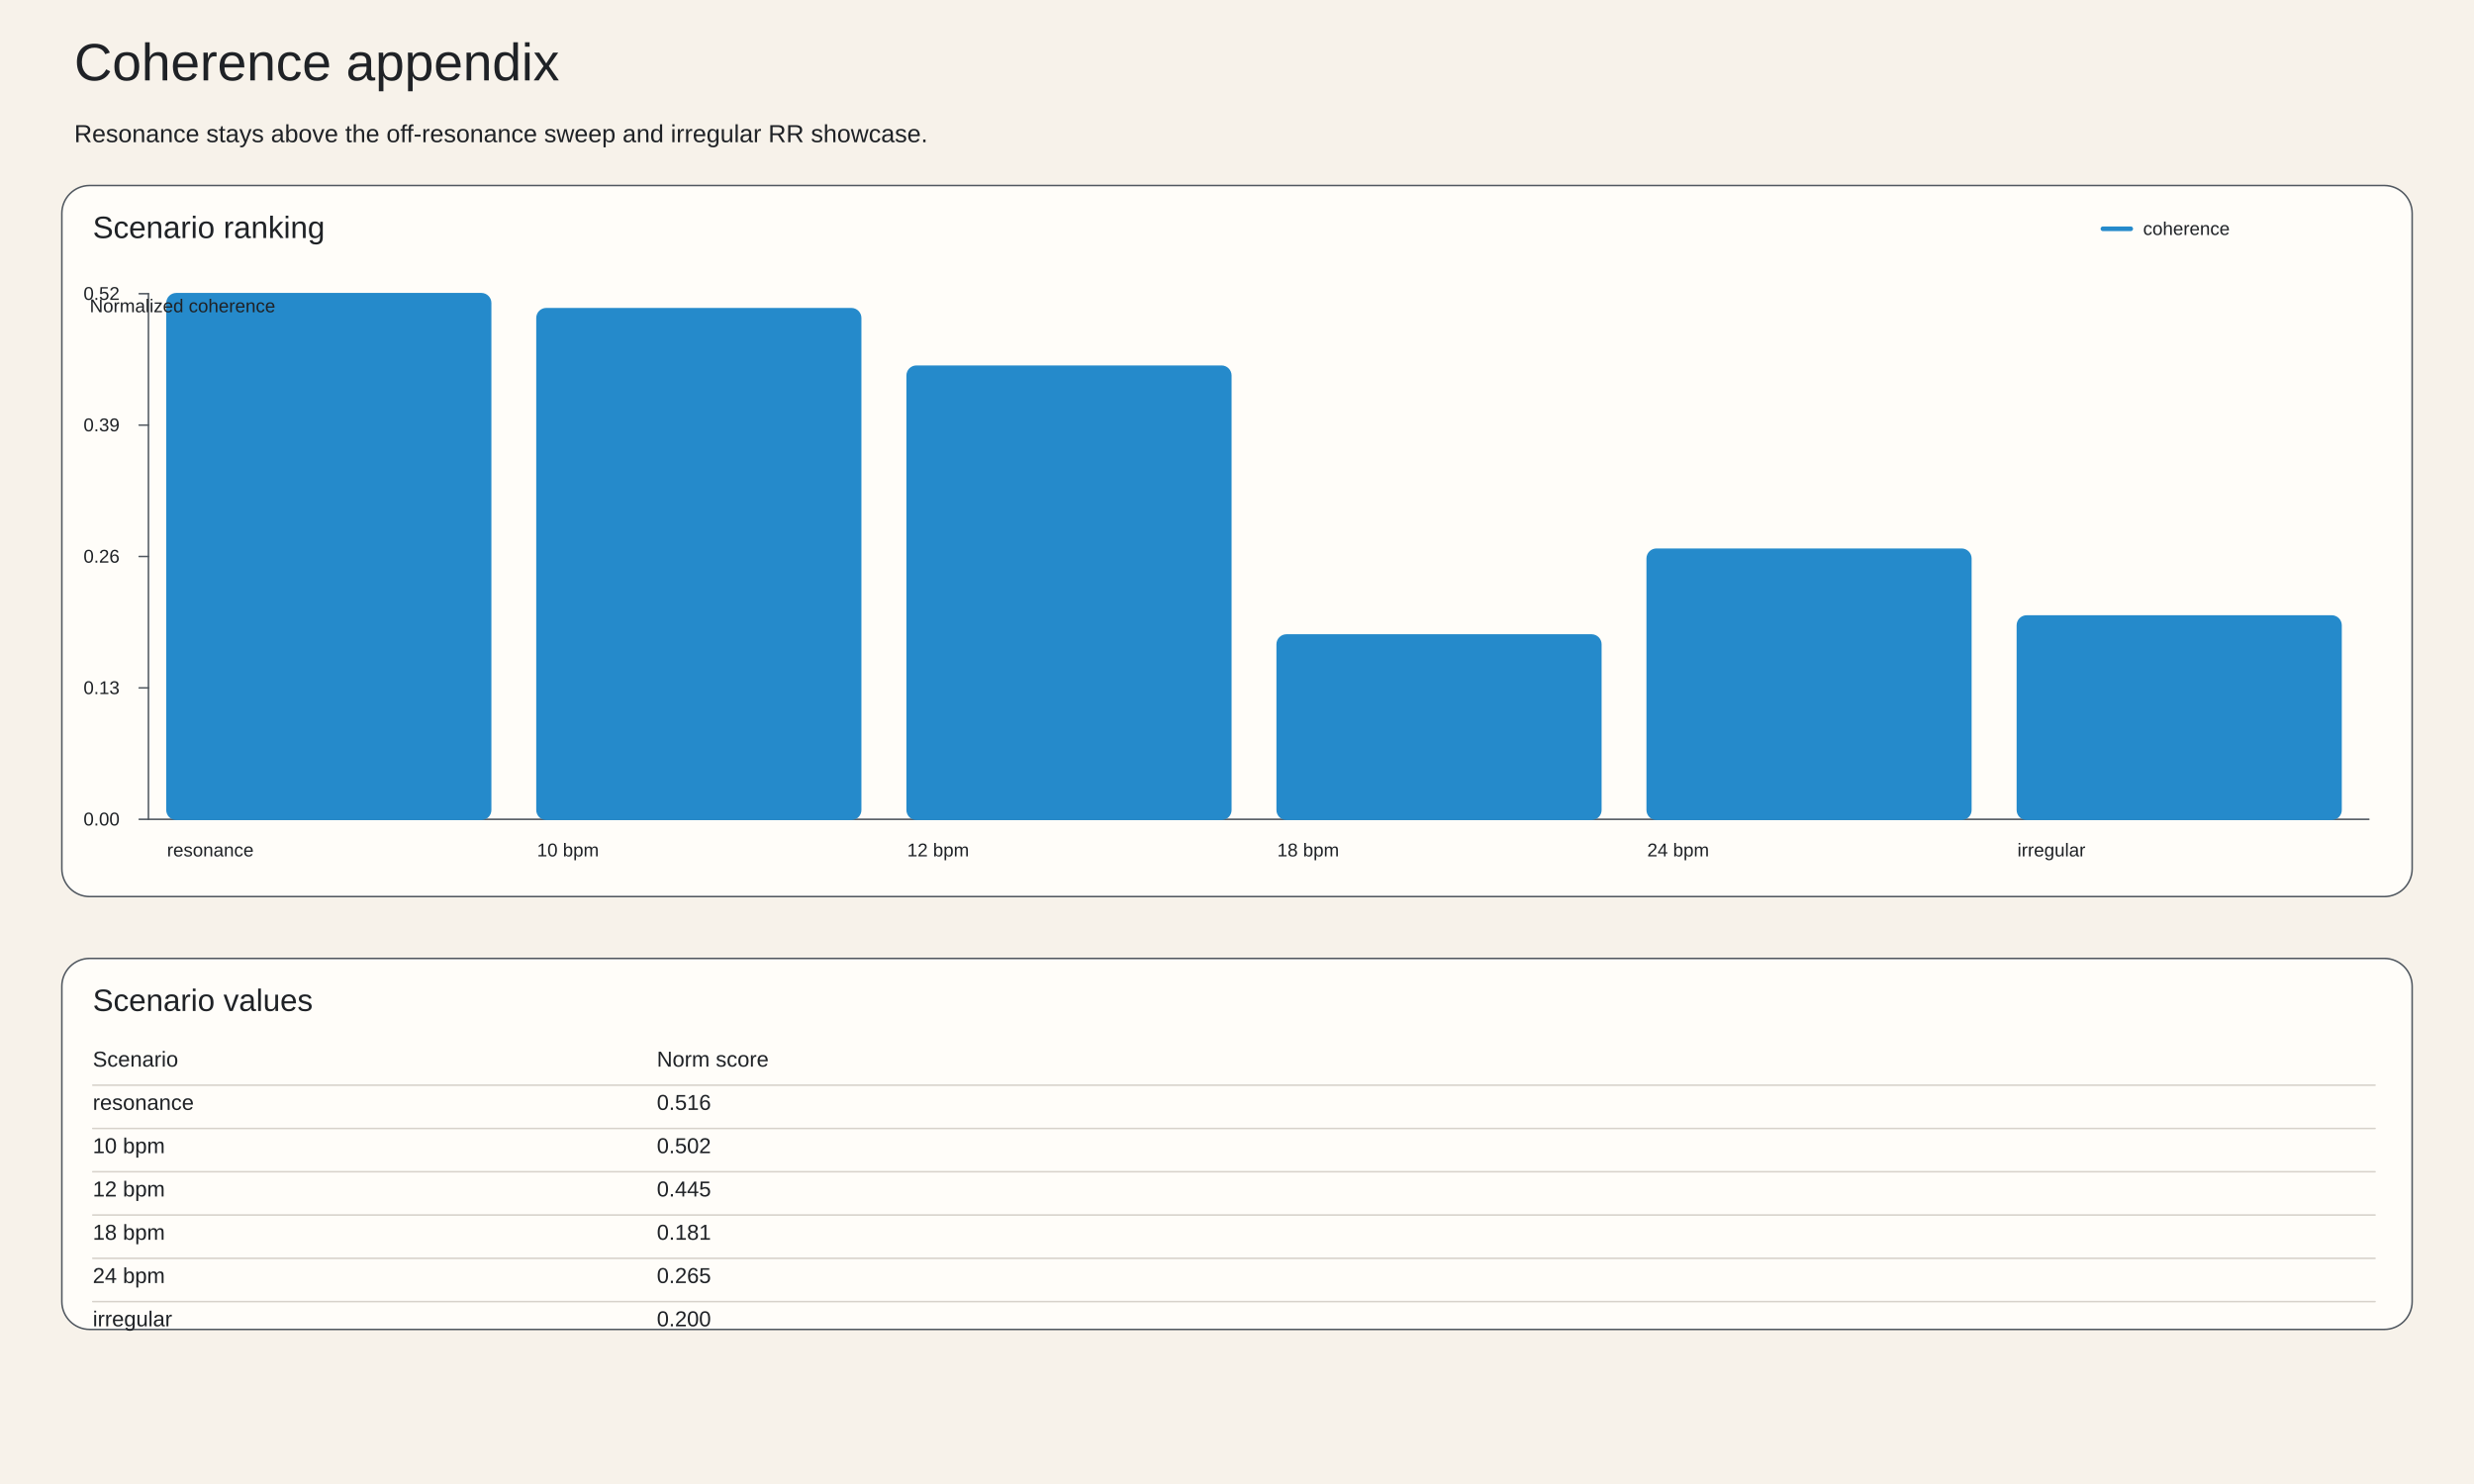
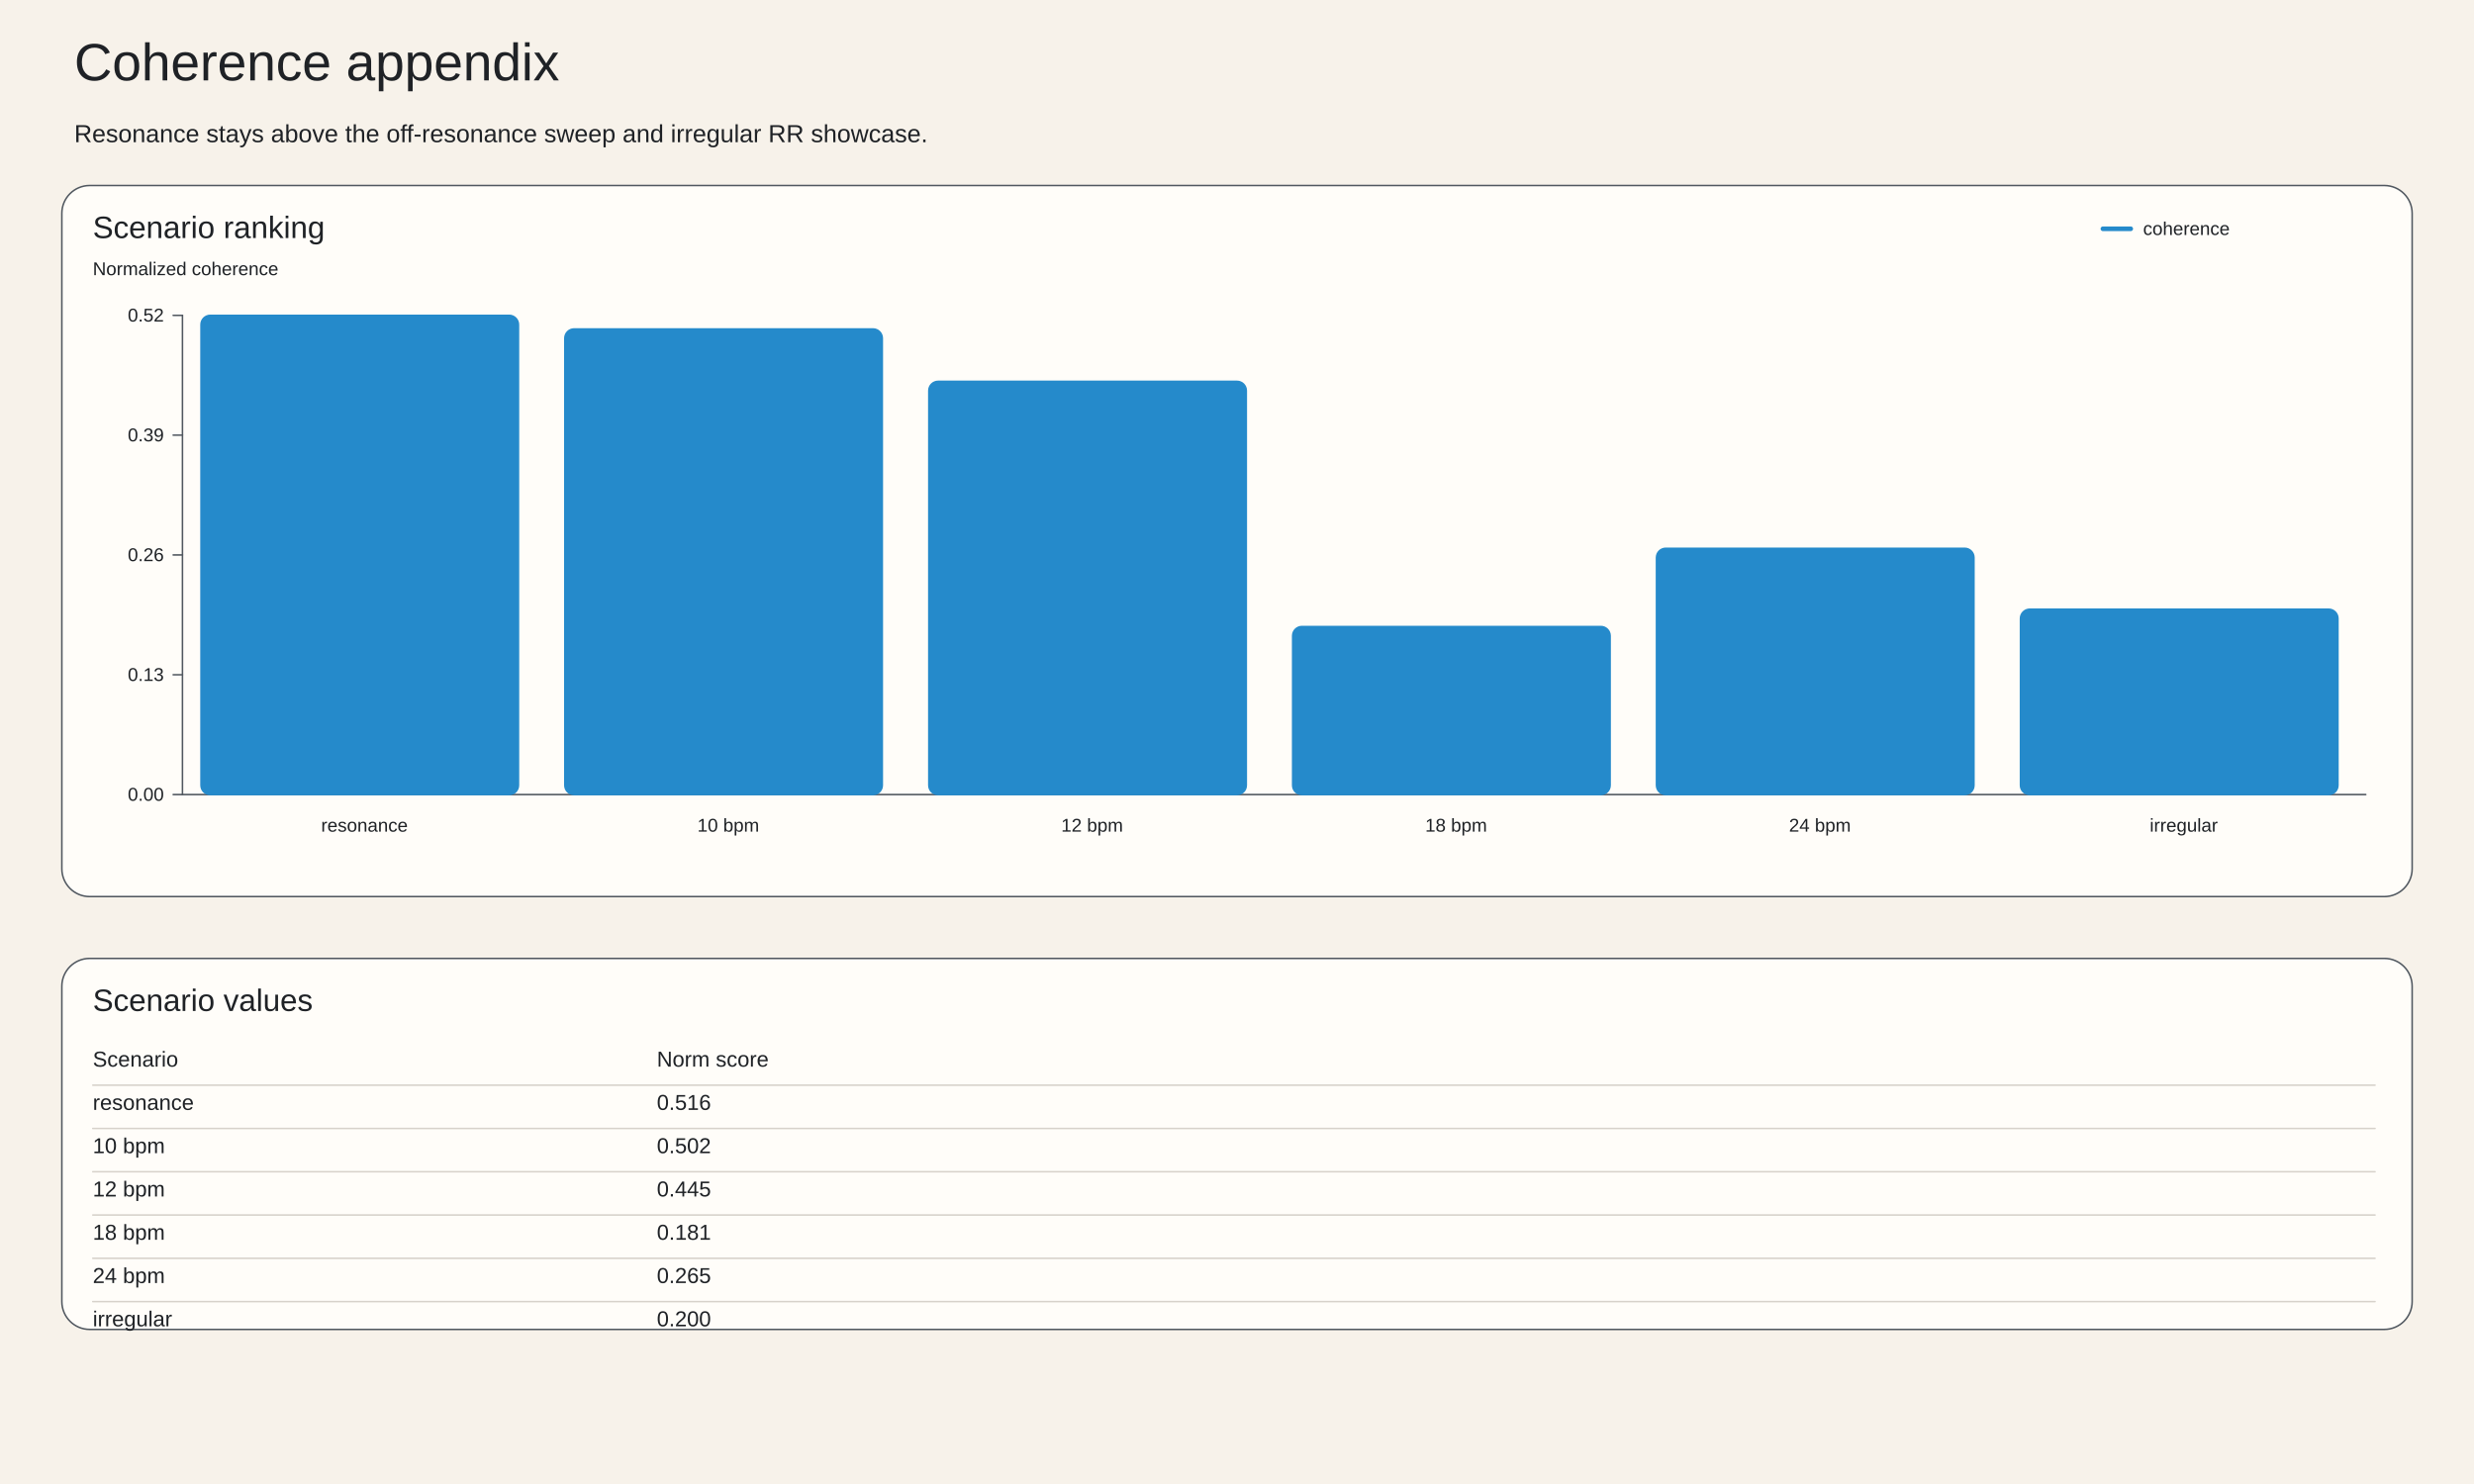
<svg xmlns="http://www.w3.org/2000/svg" width="1600" height="960" viewBox="0 0 1600 960">
  <style>
text { fill: #1f2226; font-family: 'Bahnschrift', 'Segoe UI', Arial, sans-serif; }
</style>
  <rect x="0" y="0" width="1600" height="960" fill="#f7f2ea" />
-   <text x="48.0" y="52.0" font-size="34" fill="#1f2226">Coherence appendix</text>
-   <text x="48.0" y="92.0" font-size="16" fill="#626a72">Resonance stays above the off-resonance sweep and irregular RR showcase.</text>
+   <text x="48.0" y="52.0" font-size="34" fill="#1f2226" text-anchor="start">Coherence appendix</text>
+   <text x="48.0" y="92.0" font-size="16" fill="#626a72" text-anchor="start">Resonance stays above the off-resonance sweep and irregular RR showcase.</text>
  <rect x="40.0" y="120.0" width="1520.0" height="460.0" rx="18" ry="18" fill="#fffdf9" stroke="#515860" stroke-width="1" />
-   <text x="60.0" y="154.0" font-size="20" fill="#1f2226">Scenario ranking</text>
-   <line x1="96.0" y1="530.0" x2="1532.0" y2="530.0" stroke="#515860" stroke-width="1" stroke-linecap="round" />
-   <line x1="96.0" y1="190.0" x2="96.0" y2="530.0" stroke="#515860" stroke-width="1" stroke-linecap="round" />
-   <line x1="90.0" y1="530.0" x2="96.0" y2="530.0" stroke="#515860" stroke-width="1" stroke-linecap="round" />
-   <text x="54.0" y="534.0" font-size="12" fill="#626a72">0.00</text>
-   <line x1="90.0" y1="445.0" x2="96.0" y2="445.0" stroke="#515860" stroke-width="1" stroke-linecap="round" />
-   <text x="54.0" y="449.0" font-size="12" fill="#626a72">0.13</text>
-   <line x1="90.0" y1="360.0" x2="96.0" y2="360.0" stroke="#515860" stroke-width="1" stroke-linecap="round" />
-   <text x="54.0" y="364.0" font-size="12" fill="#626a72">0.26</text>
-   <line x1="90.0" y1="275.0" x2="96.0" y2="275.0" stroke="#515860" stroke-width="1" stroke-linecap="round" />
-   <text x="54.0" y="279.0" font-size="12" fill="#626a72">0.39</text>
-   <line x1="90.0" y1="190.0" x2="96.0" y2="190.0" stroke="#515860" stroke-width="1" stroke-linecap="round" />
-   <text x="54.0" y="194.0" font-size="12" fill="#626a72">0.52</text>
-   <rect x="108.0" y="190.0" width="209.3" height="340.0" rx="6" ry="6" fill="#258acb" stroke="#258acb" stroke-width="1" />
-   <text x="108.0" y="554.0" font-size="12" fill="#626a72">resonance</text>
-   <rect x="347.3" y="199.7" width="209.3" height="330.3" rx="6" ry="6" fill="#258acb" stroke="#258acb" stroke-width="1" />
-   <text x="347.3" y="554.0" font-size="12" fill="#626a72">10 bpm</text>
-   <rect x="586.7" y="236.9" width="209.3" height="293.1" rx="6" ry="6" fill="#258acb" stroke="#258acb" stroke-width="1" />
-   <text x="586.7" y="554.0" font-size="12" fill="#626a72">12 bpm</text>
-   <rect x="826.0" y="410.8" width="209.3" height="119.2" rx="6" ry="6" fill="#258acb" stroke="#258acb" stroke-width="1" />
-   <text x="826.0" y="554.0" font-size="12" fill="#626a72">18 bpm</text>
-   <rect x="1065.3" y="355.3" width="209.3" height="174.7" rx="6" ry="6" fill="#258acb" stroke="#258acb" stroke-width="1" />
-   <text x="1065.3" y="554.0" font-size="12" fill="#626a72">24 bpm</text>
-   <rect x="1304.7" y="398.5" width="209.3" height="131.5" rx="6" ry="6" fill="#258acb" stroke="#258acb" stroke-width="1" />
-   <text x="1304.7" y="554.0" font-size="12" fill="#626a72">irregular</text>
+   <text x="60.0" y="154.0" font-size="20" fill="#1f2226" text-anchor="start">Scenario ranking</text>
+   <line x1="118.0" y1="514.0" x2="1530.0" y2="514.0" stroke="#515860" stroke-width="1" stroke-linecap="round" />
+   <line x1="118.0" y1="204.0" x2="118.0" y2="514.0" stroke="#515860" stroke-width="1" stroke-linecap="round" />
+   <line x1="112.0" y1="514.0" x2="118.0" y2="514.0" stroke="#515860" stroke-width="1" stroke-linecap="round" />
+   <text x="106.0" y="518.0" font-size="12" fill="#626a72" text-anchor="end">0.00</text>
+   <line x1="112.0" y1="436.5" x2="118.0" y2="436.5" stroke="#515860" stroke-width="1" stroke-linecap="round" />
+   <text x="106.0" y="440.5" font-size="12" fill="#626a72" text-anchor="end">0.13</text>
+   <line x1="112.0" y1="359.0" x2="118.0" y2="359.0" stroke="#515860" stroke-width="1" stroke-linecap="round" />
+   <text x="106.0" y="363.0" font-size="12" fill="#626a72" text-anchor="end">0.26</text>
+   <line x1="112.0" y1="281.5" x2="118.0" y2="281.5" stroke="#515860" stroke-width="1" stroke-linecap="round" />
+   <text x="106.0" y="285.5" font-size="12" fill="#626a72" text-anchor="end">0.39</text>
+   <line x1="112.0" y1="204.0" x2="118.0" y2="204.0" stroke="#515860" stroke-width="1" stroke-linecap="round" />
+   <text x="106.0" y="208.0" font-size="12" fill="#626a72" text-anchor="end">0.52</text>
+   <rect x="130.0" y="204.0" width="205.3" height="310.0" rx="6" ry="6" fill="#258acb" stroke="#258acb" stroke-width="1" />
+   <text x="235.7" y="538.0" font-size="12" fill="#626a72" text-anchor="middle">resonance</text>
+   <rect x="365.3" y="212.8" width="205.3" height="301.2" rx="6" ry="6" fill="#258acb" stroke="#258acb" stroke-width="1" />
+   <text x="471.0" y="538.0" font-size="12" fill="#626a72" text-anchor="middle">10 bpm</text>
+   <rect x="600.7" y="246.7" width="205.3" height="267.3" rx="6" ry="6" fill="#258acb" stroke="#258acb" stroke-width="1" />
+   <text x="706.3" y="538.0" font-size="12" fill="#626a72" text-anchor="middle">12 bpm</text>
+   <rect x="836.0" y="405.3" width="205.3" height="108.7" rx="6" ry="6" fill="#258acb" stroke="#258acb" stroke-width="1" />
+   <text x="941.7" y="538.0" font-size="12" fill="#626a72" text-anchor="middle">18 bpm</text>
+   <rect x="1071.3" y="354.7" width="205.3" height="159.3" rx="6" ry="6" fill="#258acb" stroke="#258acb" stroke-width="1" />
+   <text x="1177.0" y="538.0" font-size="12" fill="#626a72" text-anchor="middle">24 bpm</text>
+   <rect x="1306.7" y="394.1" width="205.3" height="119.9" rx="6" ry="6" fill="#258acb" stroke="#258acb" stroke-width="1" />
+   <text x="1412.3" y="538.0" font-size="12" fill="#626a72" text-anchor="middle">irregular</text>
  <line x1="1360.0" y1="148.0" x2="1378.0" y2="148.0" stroke="#258acb" stroke-width="3" stroke-linecap="round" />
-   <text x="1386.0" y="152.0" font-size="12" fill="#626a72">coherence</text>
-   <text x="58.0" y="202.0" font-size="12" fill="#626a72">Normalized coherence</text>
+   <text x="1386.0" y="152.0" font-size="12" fill="#626a72" text-anchor="start">coherence</text>
+   <text x="60.0" y="178.0" font-size="12" fill="#626a72" text-anchor="start">Normalized coherence</text>
  <rect x="40.0" y="620.0" width="1520.0" height="240.0" rx="18" ry="18" fill="#fffdf9" stroke="#515860" stroke-width="1" />
-   <text x="60.0" y="654.0" font-size="20" fill="#1f2226">Scenario values</text>
-   <text x="60.0" y="690.0" font-size="14" fill="#626a72">Scenario</text>
-   <text x="424.8" y="690.0" font-size="14" fill="#626a72">Norm score</text>
-   <text x="841.6" y="690.0" font-size="14" fill="#626a72" />
-   <text x="1258.4" y="690.0" font-size="14" fill="#626a72" />
+   <text x="60.0" y="654.0" font-size="20" fill="#1f2226" text-anchor="start">Scenario values</text>
+   <text x="60.0" y="690.0" font-size="14" fill="#626a72" text-anchor="start">Scenario</text>
+   <text x="424.8" y="690.0" font-size="14" fill="#626a72" text-anchor="start">Norm score</text>
+   <text x="841.6" y="690.0" font-size="14" fill="#626a72" text-anchor="start" />
+   <text x="1258.4" y="690.0" font-size="14" fill="#626a72" text-anchor="start" />
  <line x1="60.0" y1="702.0" x2="1536.0" y2="702.0" stroke="#d7d2cb" stroke-width="1" stroke-linecap="round" />
-   <text x="60.0" y="718.0" font-size="14" fill="#1f2226">resonance</text>
-   <text x="424.8" y="718.0" font-size="14" fill="#1f2226">0.516</text>
-   <text x="841.6" y="718.0" font-size="14" fill="#1f2226" />
-   <text x="1258.4" y="718.0" font-size="14" fill="#1f2226" />
+   <text x="60.0" y="718.0" font-size="14" fill="#1f2226" text-anchor="start">resonance</text>
+   <text x="424.8" y="718.0" font-size="14" fill="#1f2226" text-anchor="start">0.516</text>
+   <text x="841.6" y="718.0" font-size="14" fill="#1f2226" text-anchor="start" />
+   <text x="1258.4" y="718.0" font-size="14" fill="#1f2226" text-anchor="start" />
  <line x1="60.0" y1="730.0" x2="1536.0" y2="730.0" stroke="#d7d2cb" stroke-width="1" stroke-linecap="round" />
-   <text x="60.0" y="746.0" font-size="14" fill="#1f2226">10 bpm</text>
-   <text x="424.8" y="746.0" font-size="14" fill="#1f2226">0.502</text>
-   <text x="841.6" y="746.0" font-size="14" fill="#1f2226" />
-   <text x="1258.4" y="746.0" font-size="14" fill="#1f2226" />
+   <text x="60.0" y="746.0" font-size="14" fill="#1f2226" text-anchor="start">10 bpm</text>
+   <text x="424.8" y="746.0" font-size="14" fill="#1f2226" text-anchor="start">0.502</text>
+   <text x="841.6" y="746.0" font-size="14" fill="#1f2226" text-anchor="start" />
+   <text x="1258.4" y="746.0" font-size="14" fill="#1f2226" text-anchor="start" />
  <line x1="60.0" y1="758.0" x2="1536.0" y2="758.0" stroke="#d7d2cb" stroke-width="1" stroke-linecap="round" />
-   <text x="60.0" y="774.0" font-size="14" fill="#1f2226">12 bpm</text>
-   <text x="424.8" y="774.0" font-size="14" fill="#1f2226">0.445</text>
-   <text x="841.6" y="774.0" font-size="14" fill="#1f2226" />
-   <text x="1258.4" y="774.0" font-size="14" fill="#1f2226" />
+   <text x="60.0" y="774.0" font-size="14" fill="#1f2226" text-anchor="start">12 bpm</text>
+   <text x="424.8" y="774.0" font-size="14" fill="#1f2226" text-anchor="start">0.445</text>
+   <text x="841.6" y="774.0" font-size="14" fill="#1f2226" text-anchor="start" />
+   <text x="1258.4" y="774.0" font-size="14" fill="#1f2226" text-anchor="start" />
  <line x1="60.0" y1="786.0" x2="1536.0" y2="786.0" stroke="#d7d2cb" stroke-width="1" stroke-linecap="round" />
-   <text x="60.0" y="802.0" font-size="14" fill="#1f2226">18 bpm</text>
-   <text x="424.8" y="802.0" font-size="14" fill="#1f2226">0.181</text>
-   <text x="841.6" y="802.0" font-size="14" fill="#1f2226" />
-   <text x="1258.4" y="802.0" font-size="14" fill="#1f2226" />
+   <text x="60.0" y="802.0" font-size="14" fill="#1f2226" text-anchor="start">18 bpm</text>
+   <text x="424.8" y="802.0" font-size="14" fill="#1f2226" text-anchor="start">0.181</text>
+   <text x="841.6" y="802.0" font-size="14" fill="#1f2226" text-anchor="start" />
+   <text x="1258.4" y="802.0" font-size="14" fill="#1f2226" text-anchor="start" />
  <line x1="60.0" y1="814.0" x2="1536.0" y2="814.0" stroke="#d7d2cb" stroke-width="1" stroke-linecap="round" />
-   <text x="60.0" y="830.0" font-size="14" fill="#1f2226">24 bpm</text>
-   <text x="424.8" y="830.0" font-size="14" fill="#1f2226">0.265</text>
-   <text x="841.6" y="830.0" font-size="14" fill="#1f2226" />
-   <text x="1258.4" y="830.0" font-size="14" fill="#1f2226" />
+   <text x="60.0" y="830.0" font-size="14" fill="#1f2226" text-anchor="start">24 bpm</text>
+   <text x="424.8" y="830.0" font-size="14" fill="#1f2226" text-anchor="start">0.265</text>
+   <text x="841.6" y="830.0" font-size="14" fill="#1f2226" text-anchor="start" />
+   <text x="1258.4" y="830.0" font-size="14" fill="#1f2226" text-anchor="start" />
  <line x1="60.0" y1="842.0" x2="1536.0" y2="842.0" stroke="#d7d2cb" stroke-width="1" stroke-linecap="round" />
-   <text x="60.0" y="858.0" font-size="14" fill="#1f2226">irregular</text>
-   <text x="424.8" y="858.0" font-size="14" fill="#1f2226">0.200</text>
-   <text x="841.6" y="858.0" font-size="14" fill="#1f2226" />
-   <text x="1258.4" y="858.0" font-size="14" fill="#1f2226" />
+   <text x="60.0" y="858.0" font-size="14" fill="#1f2226" text-anchor="start">irregular</text>
+   <text x="424.8" y="858.0" font-size="14" fill="#1f2226" text-anchor="start">0.200</text>
+   <text x="841.6" y="858.0" font-size="14" fill="#1f2226" text-anchor="start" />
+   <text x="1258.4" y="858.0" font-size="14" fill="#1f2226" text-anchor="start" />
</svg>
